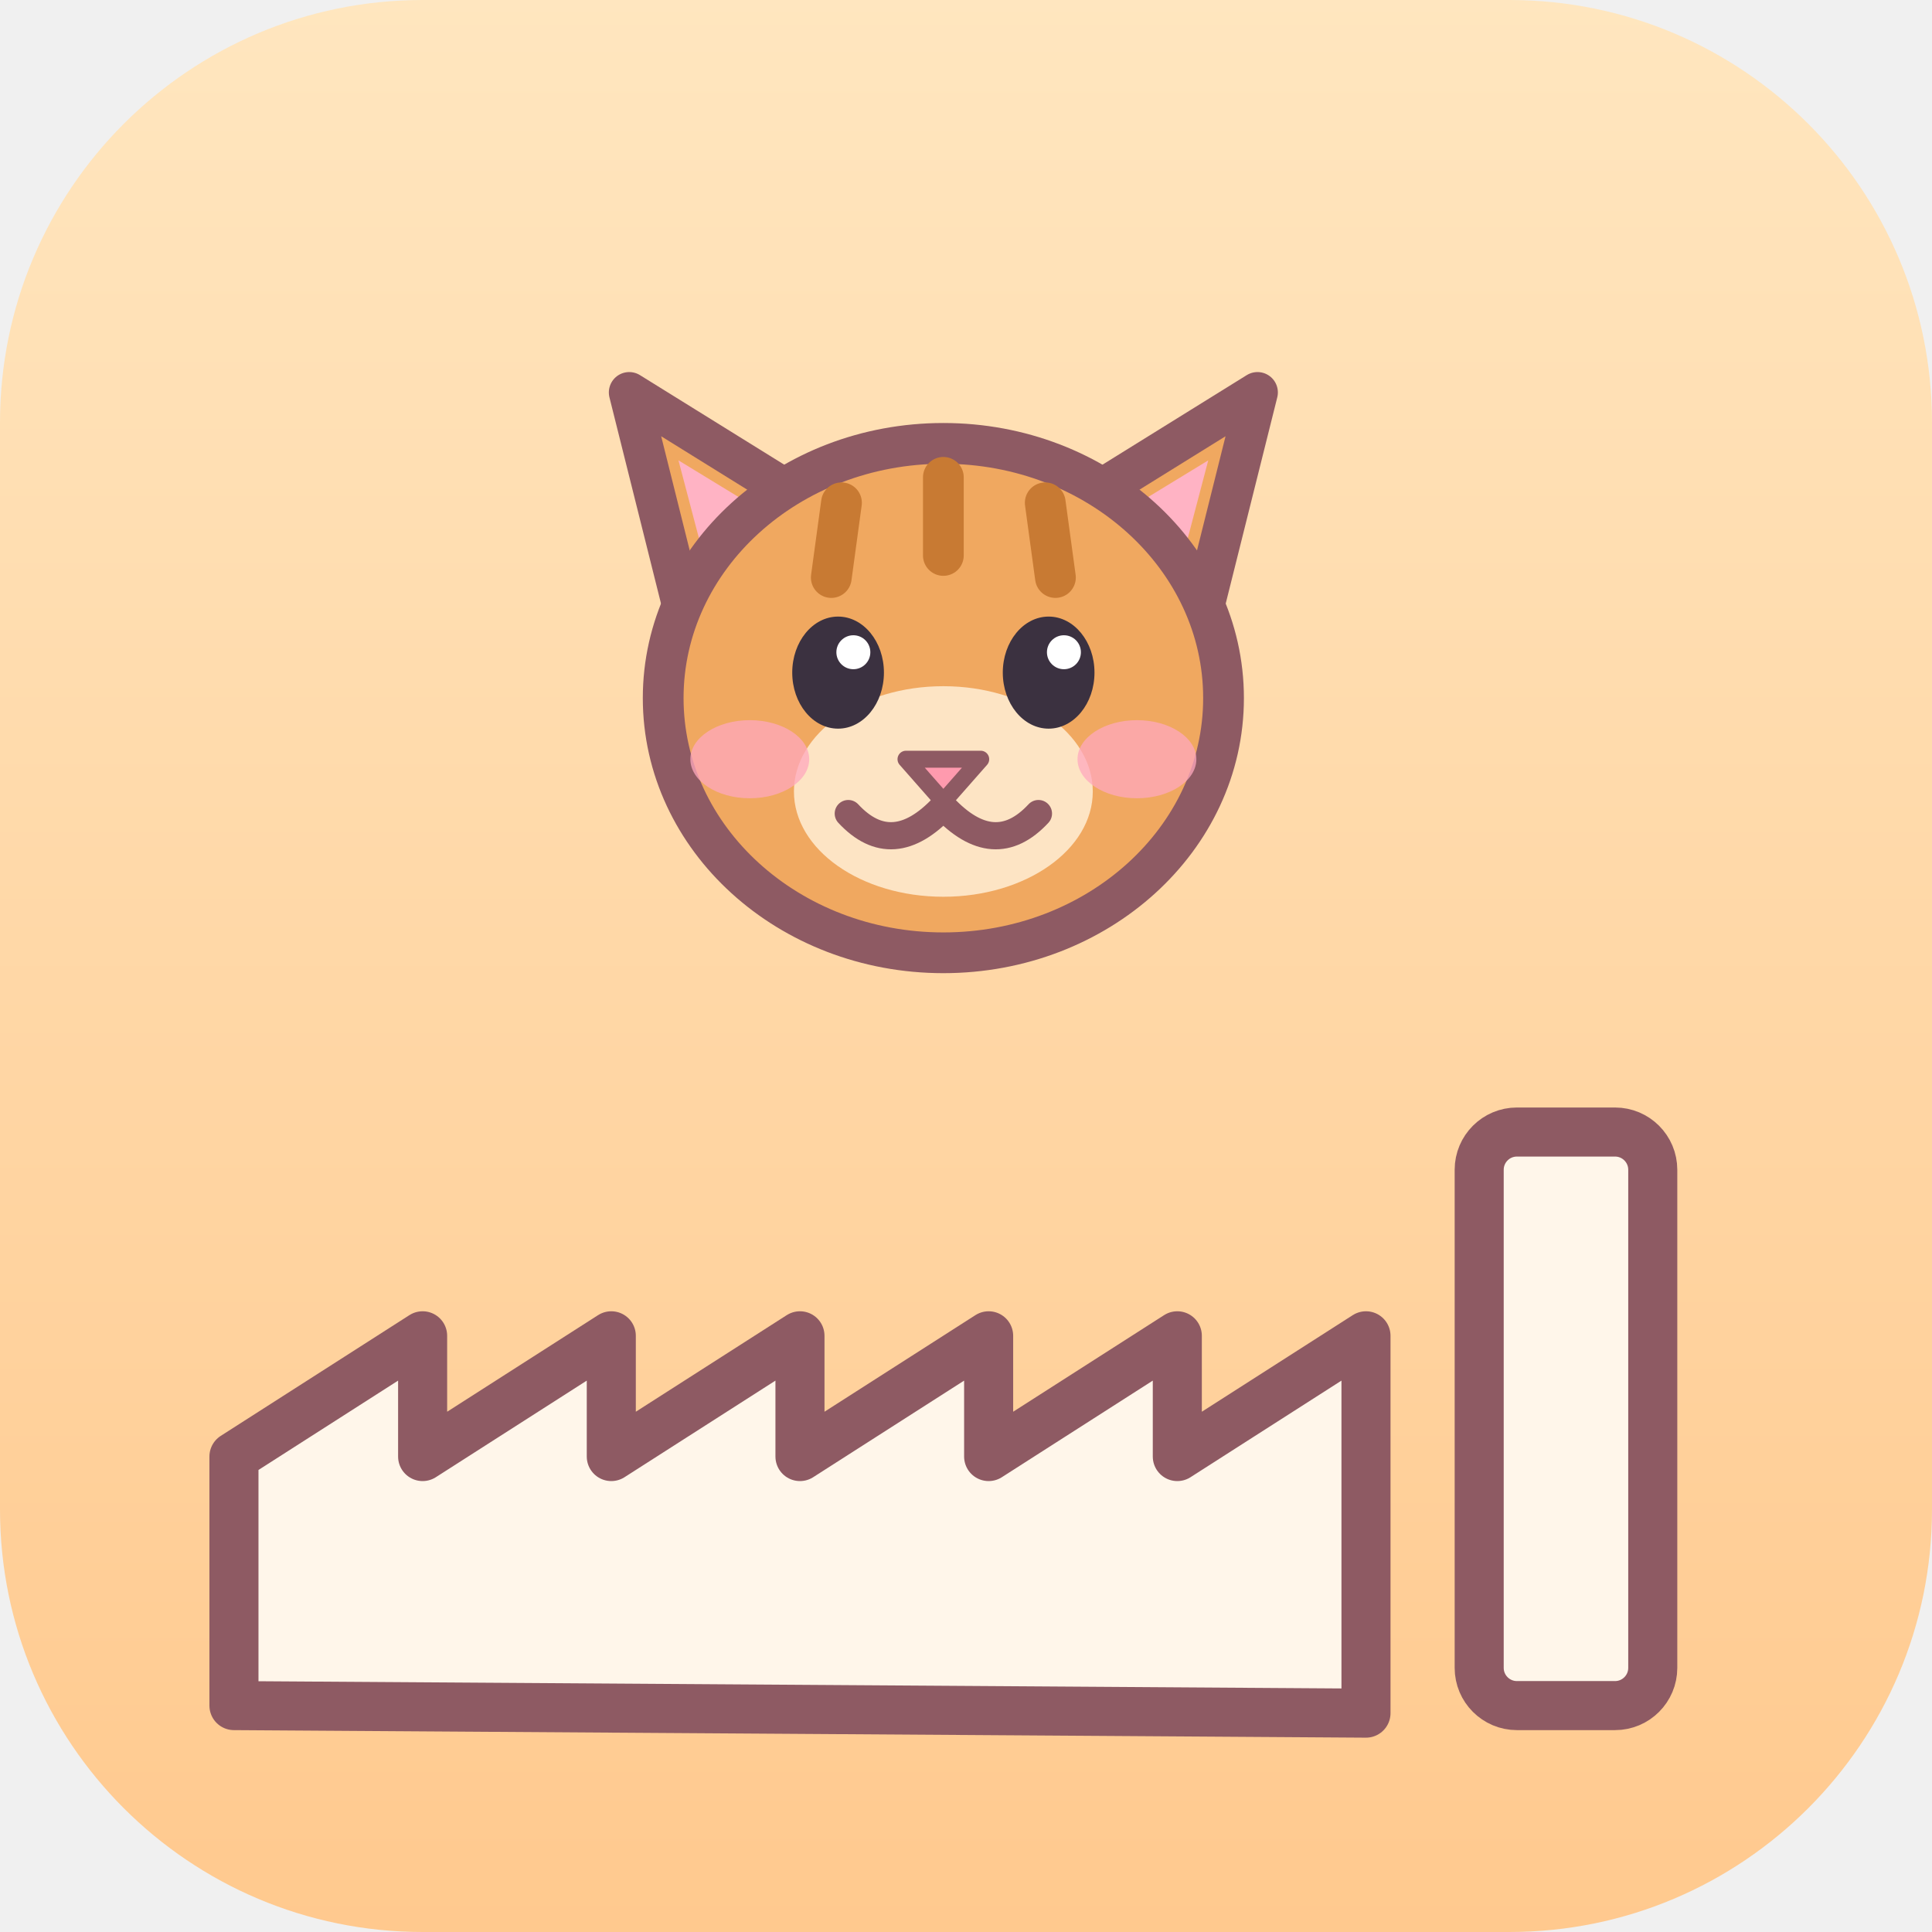
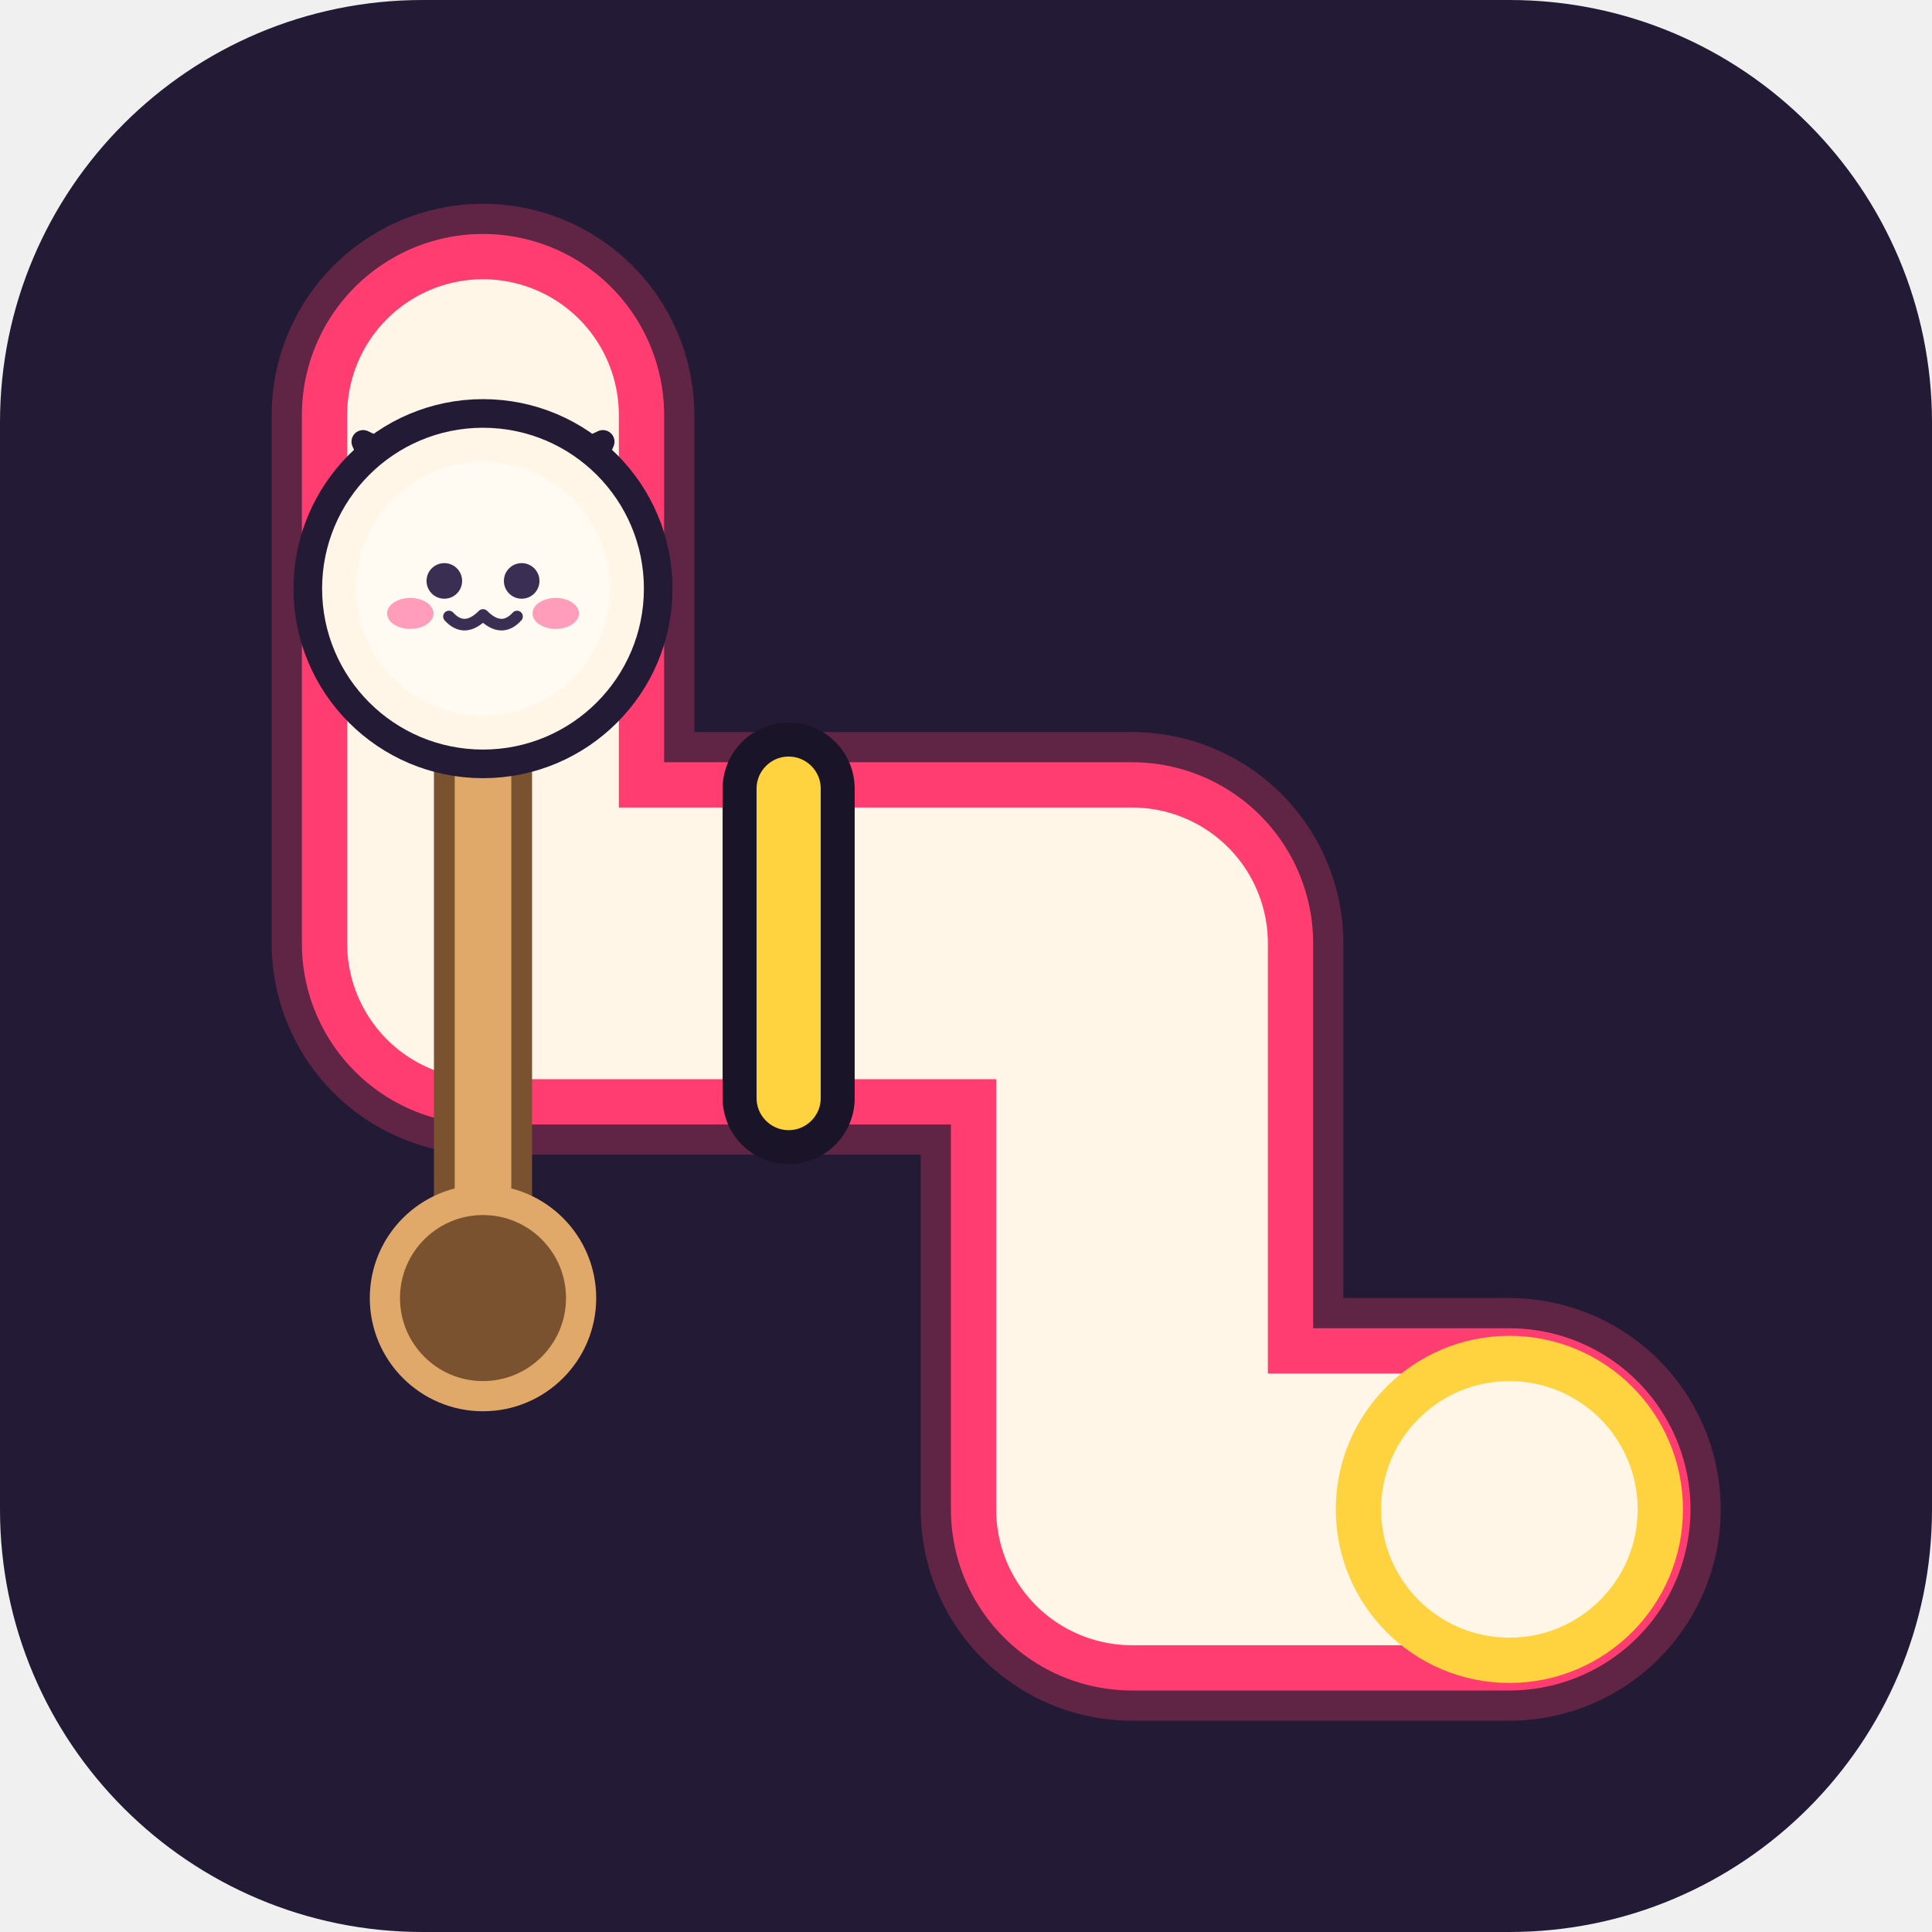
- <svg xmlns="http://www.w3.org/2000/svg" viewBox="0 0 512 512" width="512" height="512" role="img" aria-label="ねこ工場">
-   <defs>
-     <linearGradient id="bg" x1="0" y1="0" x2="0" y2="1">
-       <stop offset="0%" stop-color="#ffe6bf" />
-       <stop offset="100%" stop-color="#ffc98e" />
-     </linearGradient>
-   </defs>
-   <rect width="512" height="512" rx="112" fill="url(#bg)" />
-   <g stroke="#8e5a63" stroke-width="13" stroke-linejoin="round" fill="#fff6ea">
-     <path d="M62 452 V386 l50 -32 v32 l50 -32 v32 l50 -32 v32 l50 -32 v32 l50 -32 v32 l50 -32 v100 z" />
-     <rect x="392" y="300" width="46" height="152" rx="10" />
+ <svg xmlns="http://www.w3.org/2000/svg" viewBox="0 0 512 512" width="512" height="512" role="img" aria-label="ねこイライラ棒">
+   <rect width="512" height="512" rx="112" fill="#231a35" />
+   <g fill="none" stroke-linecap="round" stroke-linejoin="round">
+     <path d="M128,110 L128,250 L300,250 L300,400 L400,400" stroke="#ff3d71" stroke-width="112" opacity=".28" />
+     <path d="M128,110 L128,250 L300,250 L300,400 L400,400" stroke="#ff3d71" stroke-width="96" />
+     <path d="M128,110 L128,250 L300,250 L300,400 L400,400" stroke="#fff6e8" stroke-width="72" />
  </g>
-   <g transform="translate(250 356) scale(4.5)">
-     <path d="M-15,-42 L-18.5,-56 L-4,-47 Z" fill="#f0a860" stroke="#8e5a63" stroke-width="2.4" stroke-linejoin="round" />
-     <path d="M15,-42 L18.5,-56 L4,-47 Z" fill="#f0a860" stroke="#8e5a63" stroke-width="2.4" stroke-linejoin="round" />
-     <path d="M-13.6,-44.4 L-15.6,-52 L-7.4,-47 Z" fill="#ffb3c4" />
-     <path d="M13.6,-44.4 L15.6,-52 L7.4,-47 Z" fill="#ffb3c4" />
-     <ellipse cx="0" cy="-38" rx="16.5" ry="15" fill="#f0a860" stroke="#8e5a63" stroke-width="2.4" />
-     <path d="M-6,-49.5 l-.6,4.4 M0,-51 l0,4.6 M6,-49.5 l.6,4.4" fill="none" stroke="#c87a33" stroke-width="2.4" stroke-linecap="round" />
-     <ellipse cx="0" cy="-32.5" rx="8.8" ry="6.2" fill="#ffeed6" opacity=".85" />
-     <ellipse cx="-11.4" cy="-34.4" rx="3.5" ry="2.3" fill="#ffa8bd" opacity=".75" />
-     <ellipse cx="11.4" cy="-34.4" rx="3.5" ry="2.3" fill="#ffa8bd" opacity=".75" />
-     <ellipse cx="-6.2" cy="-39.5" rx="2.7" ry="3.3" fill="#3b3140" />
-     <ellipse cx="6.2" cy="-39.5" rx="2.7" ry="3.3" fill="#3b3140" />
-     <circle cx="-5.3" cy="-40.7" r="1" fill="#fff" />
-     <circle cx="7.1" cy="-40.7" r="1" fill="#fff" />
-     <path d="M-2.2,-34.4 L2.2,-34.4 L0,-31.9 Z" fill="#ff9aae" stroke="#8e5a63" stroke-width="1" stroke-linejoin="round" />
-     <path d="M0,-31.6 q-3,3.2 -5.6,.4 M0,-31.6 q3,3.2 5.6,.4" fill="none" stroke="#8e5a63" stroke-width="1.6" stroke-linecap="round" />
+   <rect x="196" y="196" width="26" height="108" rx="13" fill="#ffd23f" stroke="#1a1428" stroke-width="9" />
+   <line x1="128" y1="330" x2="128" y2="168" stroke="#7a5230" stroke-width="26" stroke-linecap="round" />
+   <line x1="128" y1="326" x2="128" y2="172" stroke="#e0a869" stroke-width="15" stroke-linecap="round" />
+   <circle cx="128" cy="344" r="26" fill="#7a5230" stroke="#e0a869" stroke-width="8" />
+   <g transform="translate(128 156) scale(2.05)">
+     <path d="M-12,-11 L-15.5,-19 L-6,-14.5 Z" fill="#fff6e8" stroke="#231a35" stroke-width="3" stroke-linejoin="round" />
+     <path d="M12,-11 L15.5,-19 L6,-14.5 Z" fill="#fff6e8" stroke="#231a35" stroke-width="3" stroke-linejoin="round" />
+     <circle r="21" fill="#fffaf2" stroke="#231a35" stroke-width="7" />
+     <circle r="18.6" fill="none" stroke="#fff6e8" stroke-width="4.4" />
+     <ellipse cx="-9.4" cy="3.2" rx="3" ry="2" fill="#ff9dbb" />
+     <ellipse cx="9.4" cy="3.2" rx="3" ry="2" fill="#ff9dbb" />
+     <circle cx="-5" cy="-1" r="2.3" fill="#3a2f52" />
+     <circle cx="5" cy="-1" r="2.3" fill="#3a2f52" />
+     <path d="M0,3.4 q-2.4,2.4 -4.4,.2 M0,3.4 q2.4,2.4 4.4,.2" fill="none" stroke="#3a2f52" stroke-width="1.5" stroke-linecap="round" />
  </g>
+   <circle cx="400" cy="400" r="40" fill="none" stroke="#ffd23f" stroke-width="12" />
</svg>
